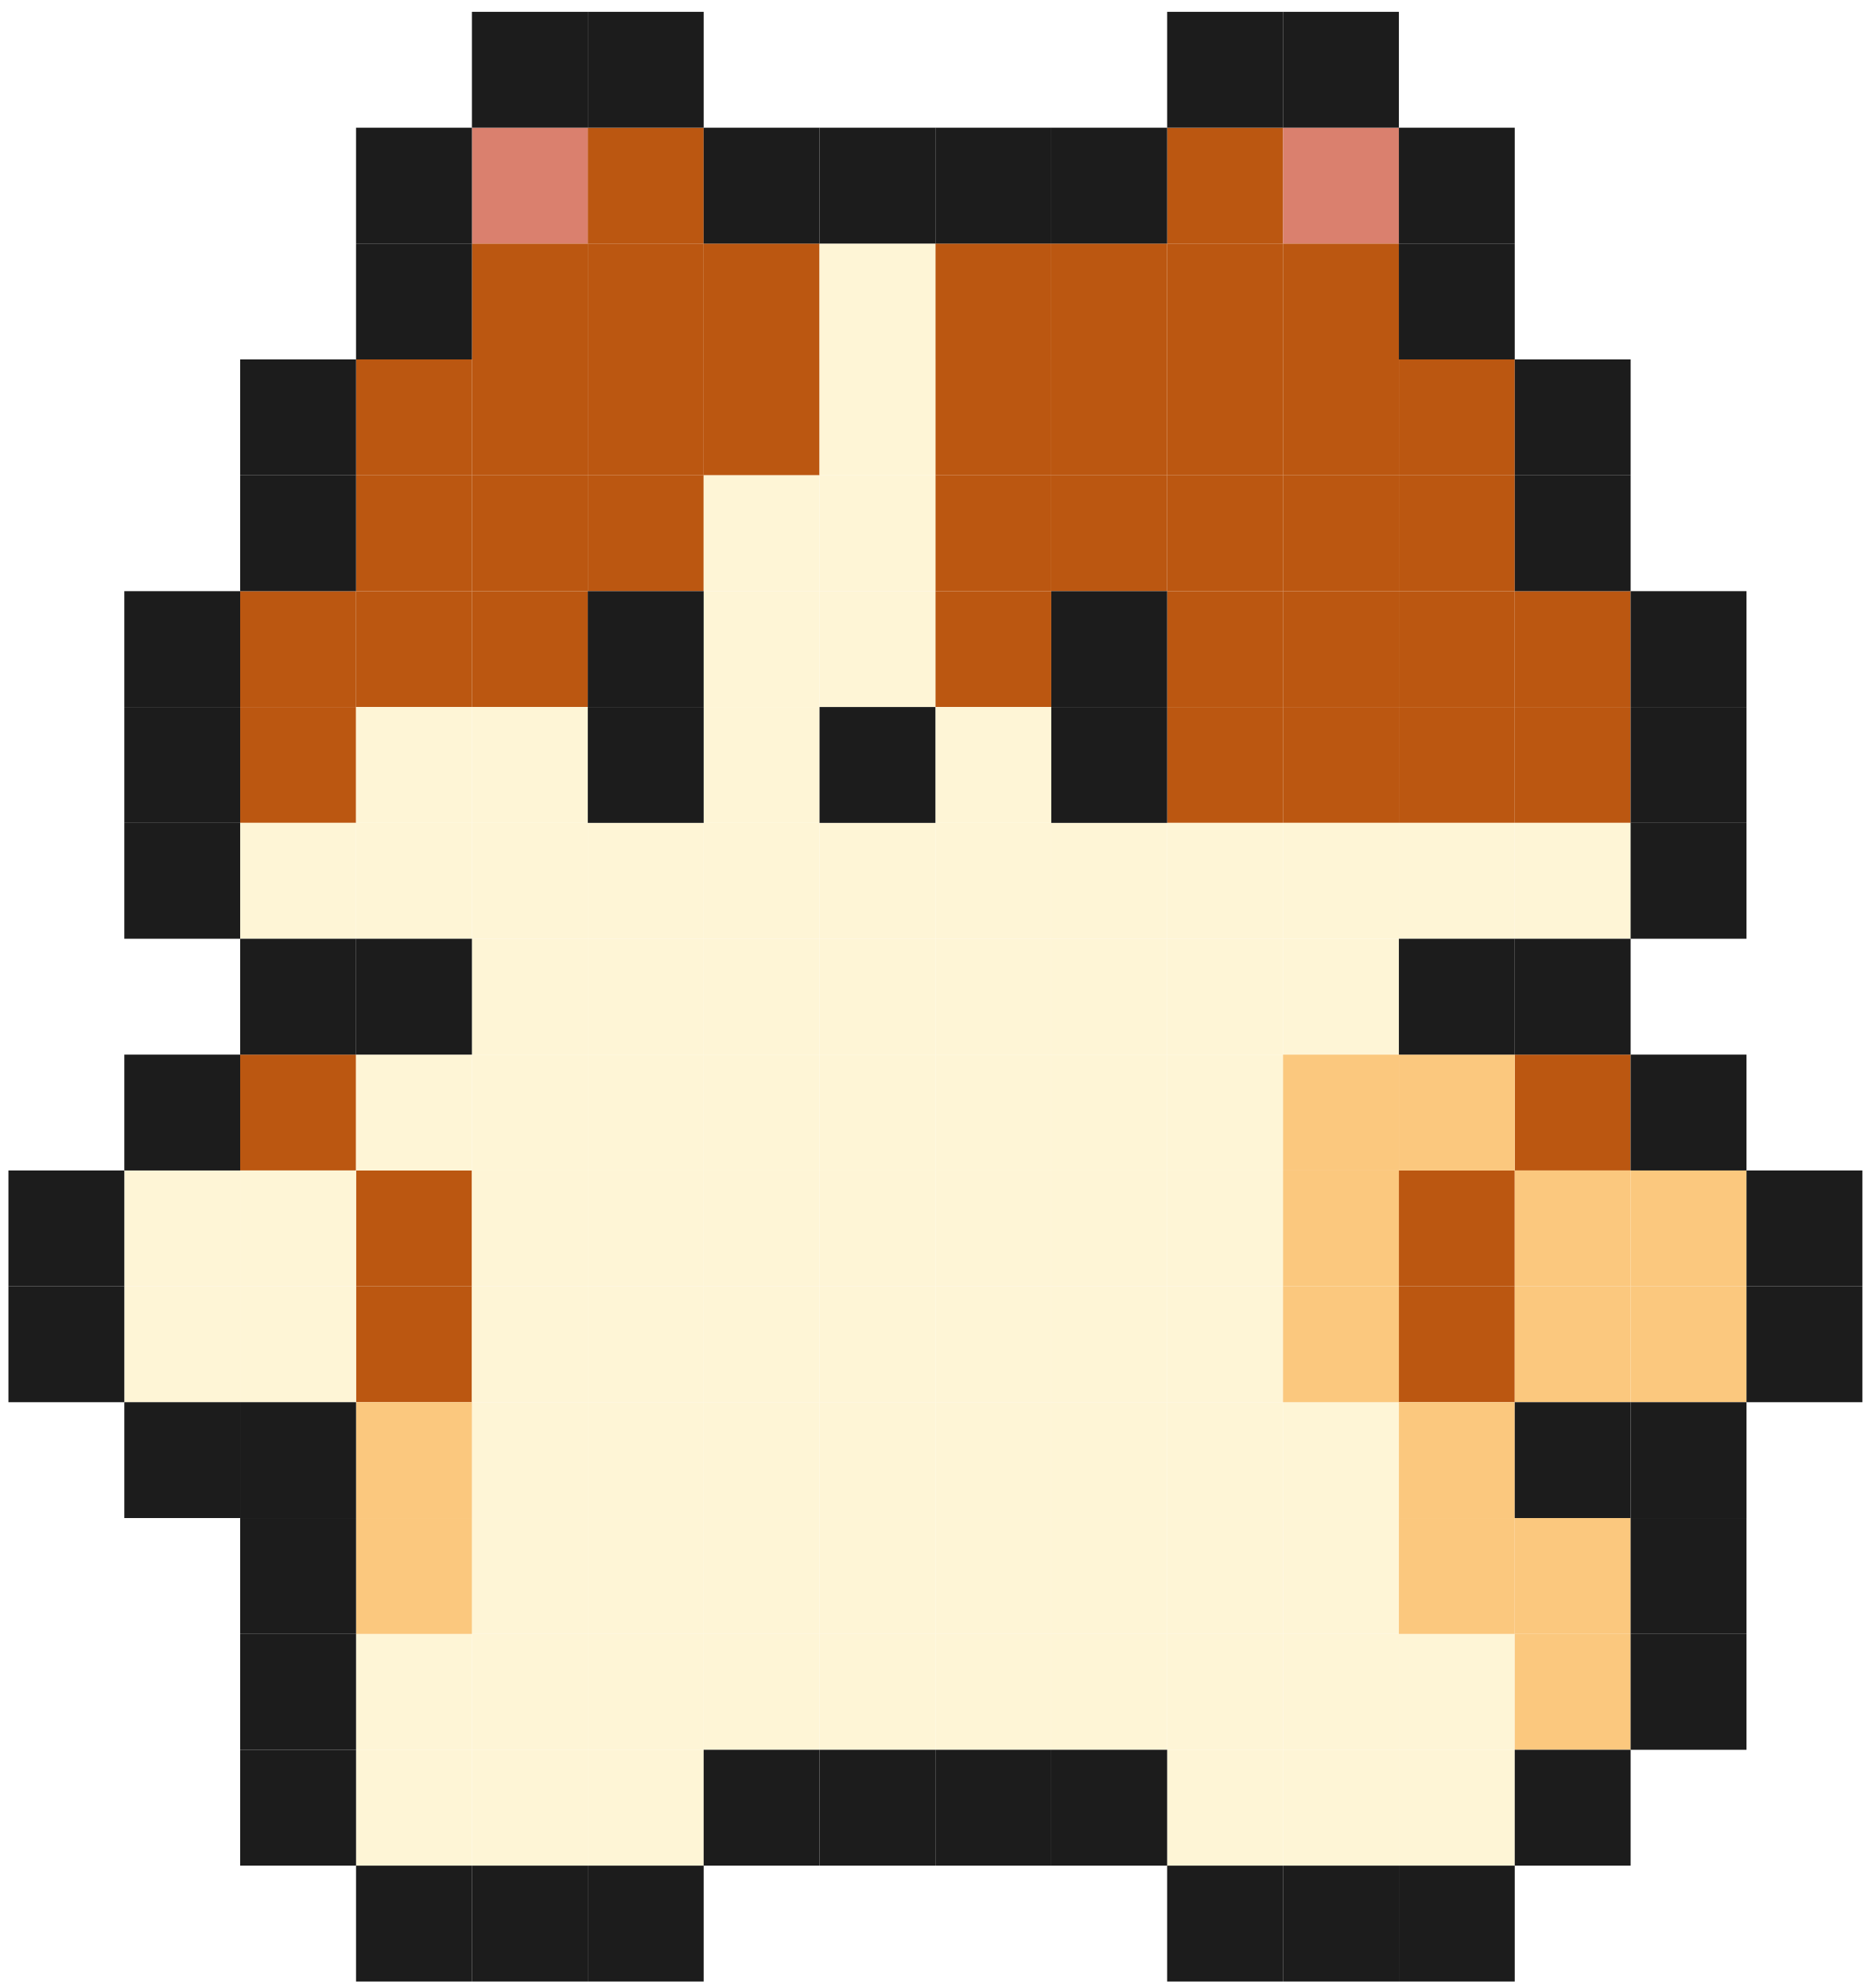
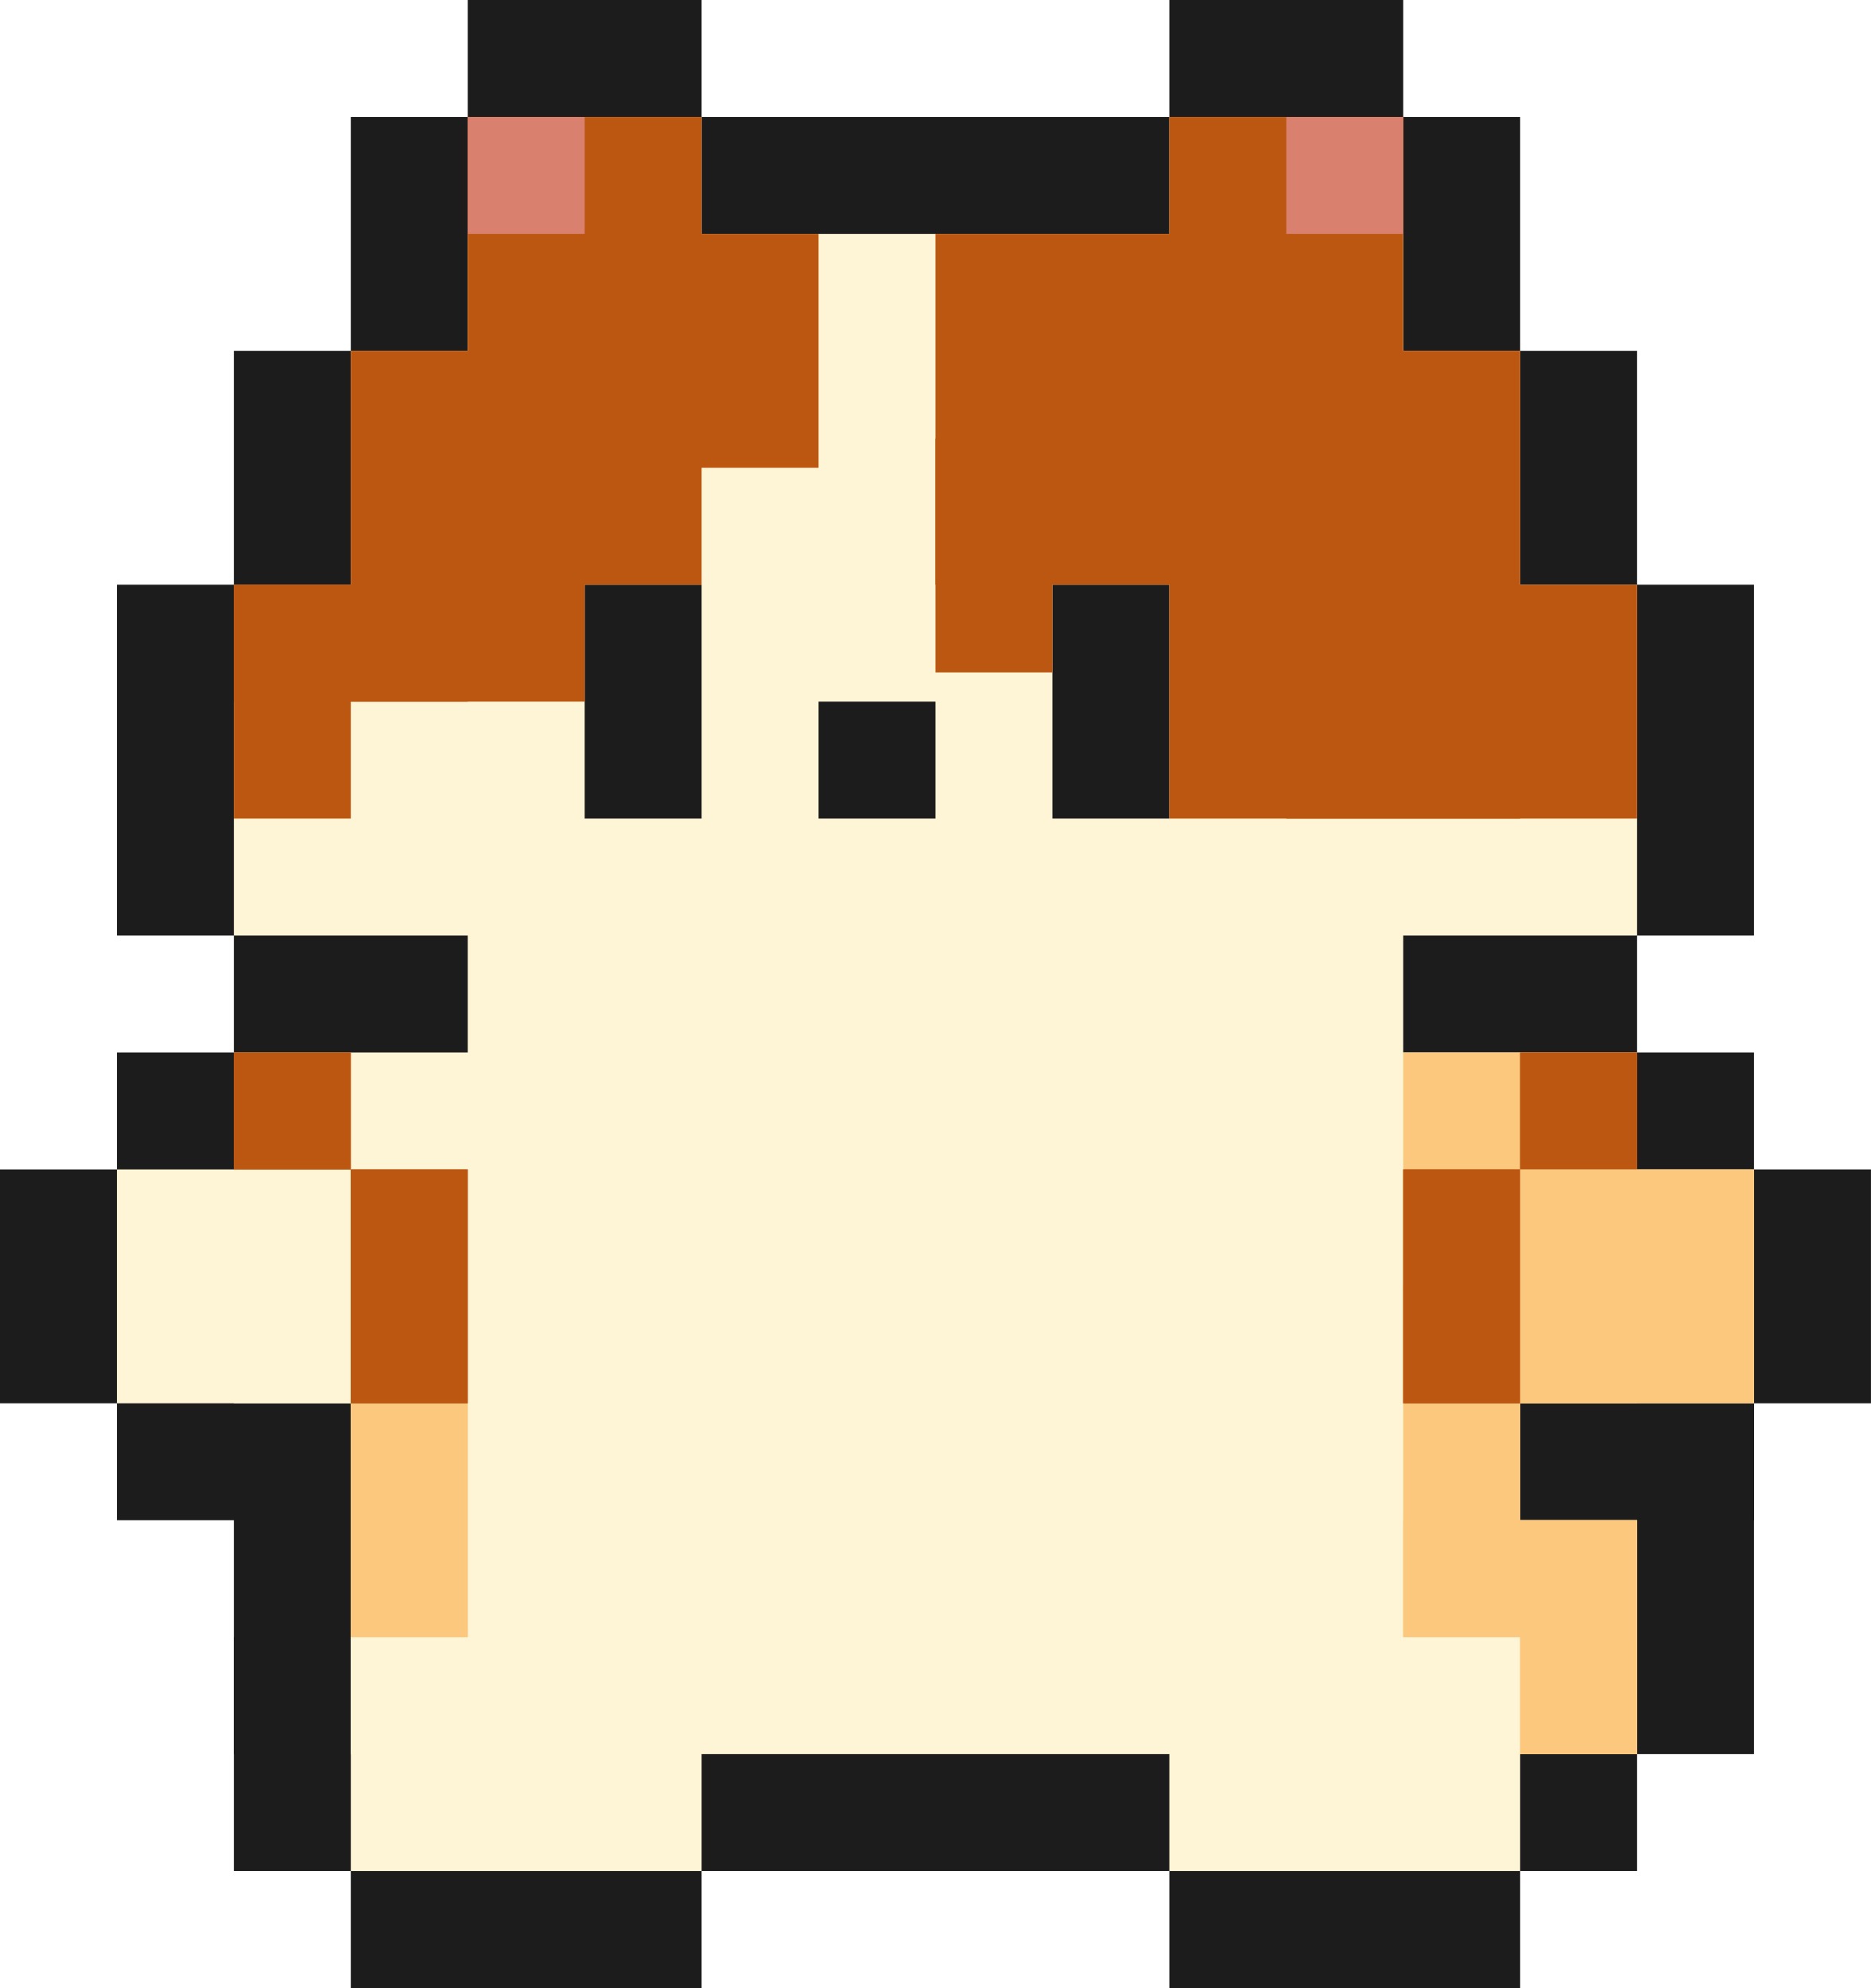
- <svg xmlns="http://www.w3.org/2000/svg" width="133" height="141" viewBox="0 0 133 141" fill="none">
-   <rect x="33.469" y="25.492" width="8.218" height="8.218" transform="rotate(90 33.4689 25.4924)" fill="#BB5711" />
-   <rect x="33.469" y="33.71" width="8.218" height="8.218" transform="rotate(90 33.4689 33.7102)" fill="#BB5711" />
-   <rect x="33.469" y="41.928" width="8.218" height="8.218" transform="rotate(90 33.4689 41.9277)" fill="#BB5711" />
-   <rect x="49.904" y="9.057" width="8.218" height="8.218" transform="rotate(90 49.9043 9.05713)" fill="#BB5711" />
-   <rect x="49.904" y="17.275" width="8.218" height="8.218" transform="rotate(90 49.9043 17.2747)" fill="#BB5711" />
-   <rect x="49.904" y="25.492" width="8.218" height="8.218" transform="rotate(90 49.9043 25.4924)" fill="#BB5711" />
-   <rect x="49.904" y="33.71" width="8.218" height="8.218" transform="rotate(90 49.9043 33.7102)" fill="#BB5711" />
-   <rect x="58.122" y="17.275" width="8.218" height="8.218" transform="rotate(90 58.1219 17.2747)" fill="#BB5711" />
-   <rect x="58.122" y="25.492" width="8.218" height="8.218" transform="rotate(90 58.1219 25.4924)" fill="#BB5711" />
-   <rect x="41.687" y="17.275" width="8.218" height="8.218" transform="rotate(90 41.6865 17.2747)" fill="#BB5711" />
-   <rect x="41.687" y="25.492" width="8.218" height="8.218" transform="rotate(90 41.6865 25.4924)" fill="#BB5711" />
-   <rect x="41.687" y="33.71" width="8.218" height="8.218" transform="rotate(90 41.6865 33.7102)" fill="#BB5711" />
-   <rect x="41.687" y="41.928" width="8.218" height="8.218" transform="rotate(90 41.6865 41.9277)" fill="#BB5711" />
-   <rect x="25.251" y="41.928" width="8.218" height="8.218" transform="rotate(90 25.2512 41.9277)" fill="#BB5711" />
-   <rect x="25.251" y="50.145" width="8.218" height="8.218" transform="rotate(90 25.2512 50.1455)" fill="#BB5711" />
-   <rect x="90.993" y="9.057" width="8.218" height="8.218" transform="rotate(90 90.9927 9.05713)" fill="#BB5711" />
-   <rect x="90.993" y="17.275" width="8.218" height="8.218" transform="rotate(90 90.9927 17.2747)" fill="#BB5711" />
-   <rect x="90.993" y="25.492" width="8.218" height="8.218" transform="rotate(90 90.9927 25.4924)" fill="#BB5711" />
-   <rect x="99.21" y="17.275" width="8.218" height="8.218" transform="rotate(90 99.2102 17.2747)" fill="#BB5711" />
-   <rect x="99.21" y="25.492" width="8.218" height="8.218" transform="rotate(90 99.2102 25.4924)" fill="#BB5711" />
-   <rect x="99.21" y="33.71" width="8.218" height="8.218" transform="rotate(90 99.2102 33.7102)" fill="#BB5711" />
-   <rect x="107.428" y="25.492" width="8.218" height="8.218" transform="rotate(90 107.428 25.4924)" fill="#BB5711" />
-   <rect x="90.993" y="50.145" width="8.218" height="8.218" transform="rotate(90 90.9927 50.1455)" fill="#BB5711" />
-   <rect x="99.21" y="50.145" width="8.218" height="8.218" transform="rotate(90 99.2102 50.1455)" fill="#BB5711" />
-   <rect x="90.993" y="41.928" width="8.218" height="8.218" transform="rotate(90 90.9927 41.9277)" fill="#BB5711" />
-   <rect x="99.21" y="41.928" width="8.218" height="8.218" transform="rotate(90 99.2102 41.9277)" fill="#BB5711" />
-   <rect x="107.428" y="50.145" width="8.218" height="8.218" transform="rotate(90 107.428 50.1455)" fill="#BB5711" />
-   <rect x="74.557" y="33.71" width="8.218" height="8.218" transform="rotate(90 74.5573 33.7102)" fill="#BB5711" />
-   <rect x="74.557" y="41.928" width="8.218" height="8.218" transform="rotate(90 74.5573 41.9277)" fill="#BB5711" />
-   <rect x="82.775" y="33.71" width="8.218" height="8.218" transform="rotate(90 82.7749 33.7102)" fill="#BB5711" />
-   <rect x="90.993" y="33.71" width="8.218" height="8.218" transform="rotate(90 90.9927 33.7102)" fill="#BB5711" />
-   <rect x="74.557" y="17.275" width="8.218" height="8.218" transform="rotate(90 74.5573 17.2747)" fill="#BB5711" />
-   <rect x="82.775" y="17.275" width="8.218" height="8.218" transform="rotate(90 82.7749 17.2747)" fill="#BB5711" />
-   <rect x="82.775" y="25.492" width="8.218" height="8.218" transform="rotate(90 82.7749 25.4924)" fill="#BB5711" />
-   <rect x="74.557" y="25.492" width="8.218" height="8.218" transform="rotate(90 74.5573 25.4924)" fill="#BB5711" />
-   <rect x="107.428" y="33.71" width="8.218" height="8.218" transform="rotate(90 107.428 33.7102)" fill="#BB5711" />
-   <rect x="107.428" y="41.928" width="8.218" height="8.218" transform="rotate(90 107.428 41.9277)" fill="#BB5711" />
-   <rect x="115.646" y="41.928" width="8.218" height="8.218" transform="rotate(90 115.646 41.9277)" fill="#BB5711" />
-   <rect x="115.646" y="50.145" width="8.218" height="8.218" transform="rotate(90 115.646 50.1455)" fill="#BB5711" />
-   <rect x="115.646" y="74.799" width="8.218" height="8.218" transform="rotate(90 115.646 74.7986)" fill="#BB5711" />
-   <rect x="107.428" y="83.016" width="8.218" height="8.218" transform="rotate(90 107.428 83.0161)" fill="#BB5711" />
-   <rect x="107.428" y="91.234" width="8.218" height="8.218" transform="rotate(90 107.428 91.2339)" fill="#BB5711" />
-   <rect x="33.469" y="83.016" width="8.218" height="8.218" transform="rotate(90 33.4689 83.0161)" fill="#BB5711" />
-   <rect x="25.251" y="74.799" width="8.218" height="8.218" transform="rotate(90 25.2512 74.7986)" fill="#BB5711" />
-   <rect x="33.469" y="91.234" width="8.218" height="8.218" transform="rotate(90 33.4689 91.2339)" fill="#BB5711" />
-   <rect x="17.034" y="58.363" width="8.218" height="8.218" fill="#FEF5D6" />
-   <rect x="25.251" y="58.363" width="8.218" height="8.218" fill="#FEF5D6" />
-   <rect x="33.469" y="58.363" width="8.218" height="8.218" fill="#FEF5D6" />
-   <rect x="25.251" y="50.145" width="8.218" height="8.218" fill="#FEF5D6" />
-   <rect x="33.469" y="50.145" width="8.218" height="8.218" fill="#FEF5D6" />
-   <rect x="49.904" y="33.71" width="8.218" height="8.218" fill="#FEF5D6" />
-   <rect x="58.122" y="33.71" width="8.218" height="8.218" fill="#FEF5D6" />
-   <rect x="66.34" y="17.275" width="8.218" height="8.218" transform="rotate(90 66.3396 17.2747)" fill="#FEF5D6" />
-   <rect x="66.34" y="25.492" width="8.218" height="8.218" transform="rotate(90 66.3396 25.4924)" fill="#FEF5D6" />
-   <rect x="66.34" y="41.928" width="8.218" height="8.218" transform="rotate(90 66.3396 41.9277)" fill="#FEF5D6" />
-   <rect x="74.557" y="50.145" width="8.218" height="8.218" transform="rotate(90 74.5573 50.1455)" fill="#FEF5D6" />
-   <rect x="58.122" y="41.928" width="8.218" height="8.218" transform="rotate(90 58.1219 41.9277)" fill="#FEF5D6" />
-   <rect x="58.122" y="50.145" width="8.218" height="8.218" transform="rotate(90 58.1219 50.1455)" fill="#FEF5D6" />
-   <rect x="41.687" y="58.363" width="8.218" height="8.218" fill="#FEF5D6" />
-   <rect x="49.904" y="58.363" width="8.218" height="8.218" fill="#FEF5D6" />
-   <rect x="58.122" y="58.363" width="8.218" height="8.218" fill="#FEF5D6" />
-   <rect x="66.34" y="58.363" width="8.218" height="8.218" fill="#FEF5D6" />
-   <rect x="74.557" y="58.363" width="8.218" height="8.218" fill="#FEF5D6" />
-   <rect x="82.775" y="58.363" width="8.218" height="8.218" fill="#FEF5D6" />
-   <rect x="33.469" y="66.581" width="8.218" height="8.218" fill="#FEF5D6" />
-   <rect x="41.687" y="66.581" width="8.218" height="8.218" fill="#FEF5D6" />
-   <rect x="49.904" y="66.581" width="8.218" height="8.218" fill="#FEF5D6" />
-   <rect x="58.122" y="66.581" width="8.218" height="8.218" fill="#FEF5D6" />
-   <rect x="66.34" y="66.581" width="8.218" height="8.218" fill="#FEF5D6" />
-   <rect x="74.557" y="66.581" width="8.218" height="8.218" fill="#FEF5D6" />
-   <rect x="82.775" y="66.581" width="8.218" height="8.218" fill="#FEF5D6" />
-   <rect x="90.993" y="66.581" width="8.218" height="8.218" fill="#FEF5D6" />
-   <rect x="33.469" y="74.799" width="8.218" height="8.218" fill="#FEF5D6" />
-   <rect x="41.687" y="74.799" width="8.218" height="8.218" fill="#FEF5D6" />
-   <rect x="49.904" y="74.799" width="8.218" height="8.218" fill="#FEF5D6" />
-   <rect x="58.122" y="74.799" width="8.218" height="8.218" fill="#FEF5D6" />
-   <rect x="66.34" y="74.799" width="8.218" height="8.218" fill="#FEF5D6" />
-   <rect x="74.557" y="74.799" width="8.218" height="8.218" fill="#FEF5D6" />
-   <rect x="82.775" y="74.799" width="8.218" height="8.218" fill="#FEF5D6" />
-   <rect x="33.469" y="83.016" width="8.218" height="8.218" fill="#FEF5D6" />
-   <rect x="41.687" y="83.016" width="8.218" height="8.218" fill="#FEF5D6" />
-   <rect x="49.904" y="83.016" width="8.218" height="8.218" fill="#FEF5D6" />
-   <rect x="58.122" y="83.016" width="8.218" height="8.218" fill="#FEF5D6" />
-   <rect x="66.34" y="83.016" width="8.218" height="8.218" fill="#FEF5D6" />
-   <rect x="74.557" y="83.016" width="8.218" height="8.218" fill="#FEF5D6" />
-   <rect x="82.775" y="83.016" width="8.218" height="8.218" fill="#FEF5D6" />
-   <rect x="33.469" y="91.234" width="8.218" height="8.218" fill="#FEF5D6" />
-   <rect x="41.687" y="91.234" width="8.218" height="8.218" fill="#FEF5D6" />
-   <rect x="49.904" y="91.234" width="8.218" height="8.218" fill="#FEF5D6" />
-   <rect x="58.122" y="91.234" width="8.218" height="8.218" fill="#FEF5D6" />
-   <rect x="66.34" y="91.234" width="8.218" height="8.218" fill="#FEF5D6" />
-   <rect x="74.557" y="91.234" width="8.218" height="8.218" fill="#FEF5D6" />
-   <rect x="82.775" y="91.234" width="8.218" height="8.218" fill="#FEF5D6" />
-   <rect x="33.469" y="99.451" width="8.218" height="8.218" fill="#FEF5D6" />
-   <rect x="41.687" y="99.451" width="8.218" height="8.218" fill="#FEF5D6" />
-   <rect x="49.904" y="99.451" width="8.218" height="8.218" fill="#FEF5D6" />
-   <rect x="58.122" y="99.451" width="8.218" height="8.218" fill="#FEF5D6" />
-   <rect x="66.34" y="99.451" width="8.218" height="8.218" fill="#FEF5D6" />
-   <rect x="74.557" y="99.451" width="8.218" height="8.218" fill="#FEF5D6" />
-   <rect x="82.775" y="99.451" width="8.218" height="8.218" fill="#FEF5D6" />
-   <rect x="33.469" y="107.669" width="8.218" height="8.218" fill="#FEF5D6" />
-   <rect x="41.687" y="107.669" width="8.218" height="8.218" fill="#FEF5D6" />
-   <rect x="49.904" y="107.669" width="8.218" height="8.218" fill="#FEF5D6" />
-   <rect x="58.122" y="107.669" width="8.218" height="8.218" fill="#FEF5D6" />
-   <rect x="66.34" y="107.669" width="8.218" height="8.218" fill="#FEF5D6" />
-   <rect x="90.993" y="99.451" width="8.218" height="8.218" fill="#FEF5D6" />
-   <rect x="90.993" y="107.669" width="8.218" height="8.218" fill="#FEF5D6" />
-   <rect x="90.993" y="115.887" width="8.218" height="8.218" fill="#FEF5D6" />
-   <rect x="74.557" y="107.669" width="8.218" height="8.218" fill="#FEF5D6" />
-   <rect x="82.775" y="107.669" width="8.218" height="8.218" fill="#FEF5D6" />
-   <rect x="33.469" y="115.887" width="8.218" height="8.218" fill="#FEF5D6" />
-   <rect x="41.687" y="115.887" width="8.218" height="8.218" fill="#FEF5D6" />
-   <rect x="49.904" y="115.887" width="8.218" height="8.218" fill="#FEF5D6" />
-   <rect x="25.251" y="115.887" width="8.218" height="8.218" fill="#FEF5D6" />
-   <rect x="25.251" y="124.104" width="8.218" height="8.218" fill="#FEF5D6" />
-   <rect x="33.469" y="124.104" width="8.218" height="8.218" fill="#FEF5D6" />
-   <rect x="41.687" y="124.104" width="8.218" height="8.218" fill="#FEF5D6" />
-   <rect x="58.122" y="115.887" width="8.218" height="8.218" fill="#FEF5D6" />
-   <rect x="66.34" y="115.887" width="8.218" height="8.218" fill="#FEF5D6" />
-   <rect x="74.557" y="115.887" width="8.218" height="8.218" fill="#FEF5D6" />
-   <rect x="82.775" y="115.887" width="8.218" height="8.218" fill="#FEF5D6" />
-   <rect x="99.21" y="115.887" width="8.218" height="8.218" fill="#FEF5D6" />
-   <rect x="82.775" y="124.104" width="8.218" height="8.218" fill="#FEF5D6" />
-   <rect x="90.993" y="124.104" width="8.218" height="8.218" fill="#FEF5D6" />
-   <rect x="99.21" y="124.104" width="8.218" height="8.218" fill="#FEF5D6" />
-   <rect x="90.993" y="58.363" width="8.218" height="8.218" fill="#FEF5D6" />
-   <rect x="99.21" y="58.363" width="8.218" height="8.218" fill="#FEF5D6" />
-   <rect x="107.428" y="58.363" width="8.218" height="8.218" fill="#FEF5D6" />
-   <rect x="8.816" y="83.016" width="8.218" height="8.218" fill="#FEF5D6" />
-   <rect x="17.034" y="83.016" width="8.218" height="8.218" fill="#FEF5D6" />
-   <rect x="8.816" y="91.234" width="8.218" height="8.218" fill="#FEF5D6" />
-   <rect x="17.034" y="91.234" width="8.218" height="8.218" fill="#FEF5D6" />
-   <rect x="33.469" y="74.799" width="8.218" height="8.218" transform="rotate(90 33.4689 74.7986)" fill="#FEF5D6" />
-   <rect x="107.428" y="83.016" width="8.218" height="8.218" fill="#FBC87E" />
-   <rect x="115.646" y="83.016" width="8.218" height="8.218" fill="#FBC87E" />
-   <rect x="107.428" y="91.234" width="8.218" height="8.218" fill="#FBC87E" />
-   <rect x="115.646" y="91.234" width="8.218" height="8.218" fill="#FBC87E" />
-   <rect x="90.993" y="74.799" width="8.218" height="8.218" fill="#FBC87E" />
-   <rect x="99.21" y="74.799" width="8.218" height="8.218" fill="#FBC87E" />
-   <rect x="99.21" y="107.669" width="8.218" height="8.218" fill="#FBC87E" />
-   <rect x="107.428" y="107.669" width="8.218" height="8.218" fill="#FBC87E" />
-   <rect x="33.469" y="99.451" width="8.218" height="8.218" transform="rotate(90 33.4689 99.4514)" fill="#FBC87E" />
-   <rect x="33.469" y="107.669" width="8.218" height="8.218" transform="rotate(90 33.4689 107.669)" fill="#FBC87E" />
-   <rect x="99.21" y="83.016" width="8.218" height="8.218" transform="rotate(90 99.2102 83.0161)" fill="#FBC87E" />
-   <rect x="99.21" y="91.234" width="8.218" height="8.218" transform="rotate(90 99.2102 91.2339)" fill="#FBC87E" />
-   <rect x="115.646" y="115.887" width="8.218" height="8.218" transform="rotate(90 115.646 115.887)" fill="#FBC87E" />
-   <rect x="107.428" y="99.451" width="8.218" height="8.218" transform="rotate(90 107.428 99.4514)" fill="#FBC87E" />
-   <rect x="33.469" y="9.057" width="8.218" height="8.218" fill="#DA806E" />
-   <rect x="90.993" y="9.057" width="8.218" height="8.218" fill="#DA806E" />
-   <rect x="33.469" y="0.839" width="8.218" height="8.218" fill="#1C1C1C" />
-   <rect x="107.428" y="124.104" width="8.218" height="8.218" fill="#1C1C1C" />
-   <rect x="8.816" y="74.799" width="8.218" height="8.218" fill="#1C1C1C" />
-   <rect x="41.687" y="0.839" width="8.218" height="8.218" fill="#1C1C1C" />
-   <rect x="49.904" y="9.057" width="8.218" height="8.218" fill="#1C1C1C" />
-   <rect x="58.122" y="9.057" width="8.218" height="8.218" fill="#1C1C1C" />
-   <rect x="17.034" y="66.581" width="8.218" height="8.218" fill="#1C1C1C" />
-   <rect x="25.251" y="66.581" width="8.218" height="8.218" fill="#1C1C1C" />
-   <rect x="8.816" y="99.451" width="8.218" height="8.218" fill="#1C1C1C" />
-   <rect x="17.034" y="99.451" width="8.218" height="8.218" fill="#1C1C1C" />
-   <rect x="107.428" y="99.451" width="8.218" height="8.218" fill="#1C1C1C" />
-   <rect x="115.646" y="99.451" width="8.218" height="8.218" fill="#1C1C1C" />
-   <rect x="99.21" y="66.581" width="8.218" height="8.218" fill="#1C1C1C" />
-   <rect x="107.428" y="66.581" width="8.218" height="8.218" fill="#1C1C1C" />
-   <rect x="66.34" y="9.057" width="8.218" height="8.218" fill="#1C1C1C" />
-   <rect x="74.557" y="9.057" width="8.218" height="8.218" fill="#1C1C1C" />
-   <rect x="82.775" y="0.839" width="8.218" height="8.218" fill="#1C1C1C" />
-   <rect x="90.993" y="0.839" width="8.218" height="8.218" fill="#1C1C1C" />
-   <rect x="107.428" y="9.057" width="8.218" height="8.218" transform="rotate(90 107.428 9.05713)" fill="#1C1C1C" />
-   <rect x="107.428" y="17.275" width="8.218" height="8.218" transform="rotate(90 107.428 17.2747)" fill="#1C1C1C" />
-   <rect x="49.904" y="41.928" width="8.218" height="8.218" transform="rotate(90 49.9043 41.9277)" fill="#1C1C1C" />
-   <rect x="49.904" y="50.145" width="8.218" height="8.218" transform="rotate(90 49.9043 50.1455)" fill="#1C1C1C" />
-   <rect x="82.775" y="41.928" width="8.218" height="8.218" transform="rotate(90 82.7749 41.9277)" fill="#1C1C1C" />
-   <rect x="82.775" y="50.145" width="8.218" height="8.218" transform="rotate(90 82.7749 50.1455)" fill="#1C1C1C" />
-   <rect x="66.34" y="50.145" width="8.218" height="8.218" transform="rotate(90 66.3396 50.1455)" fill="#1C1C1C" />
-   <rect x="33.469" y="9.057" width="8.218" height="8.218" transform="rotate(90 33.4689 9.05713)" fill="#1C1C1C" />
-   <rect x="33.469" y="17.275" width="8.218" height="8.218" transform="rotate(90 33.4689 17.2747)" fill="#1C1C1C" />
-   <rect x="8.816" y="83.016" width="8.218" height="8.218" transform="rotate(90 8.81592 83.0161)" fill="#1C1C1C" />
-   <rect x="8.816" y="91.234" width="8.218" height="8.218" transform="rotate(90 8.81592 91.2339)" fill="#1C1C1C" />
-   <rect width="8.218" height="8.218" transform="matrix(-1 0 0 1 123.863 74.7986)" fill="#1C1C1C" />
-   <rect width="8.218" height="8.218" transform="matrix(0 1 1 0 123.863 83.0161)" fill="#1C1C1C" />
-   <rect width="8.218" height="8.218" transform="matrix(0 1 1 0 123.863 91.2339)" fill="#1C1C1C" />
-   <rect x="25.251" y="25.492" width="8.218" height="8.218" transform="rotate(90 25.2512 25.4924)" fill="#1C1C1C" />
-   <rect x="25.251" y="33.71" width="8.218" height="8.218" transform="rotate(90 25.2512 33.7102)" fill="#1C1C1C" />
-   <rect x="115.646" y="25.492" width="8.218" height="8.218" transform="rotate(90 115.646 25.4924)" fill="#1C1C1C" />
-   <rect x="115.646" y="33.71" width="8.218" height="8.218" transform="rotate(90 115.646 33.7102)" fill="#1C1C1C" />
-   <rect x="123.863" y="58.363" width="8.218" height="8.218" transform="rotate(90 123.863 58.363)" fill="#1C1C1C" />
-   <rect x="123.863" y="41.928" width="8.218" height="8.218" transform="rotate(90 123.863 41.9277)" fill="#1C1C1C" />
-   <rect x="123.863" y="50.145" width="8.218" height="8.218" transform="rotate(90 123.863 50.1455)" fill="#1C1C1C" />
-   <rect x="123.863" y="115.887" width="8.218" height="8.218" transform="rotate(90 123.863 115.887)" fill="#1C1C1C" />
-   <rect x="123.863" y="107.669" width="8.218" height="8.218" transform="rotate(90 123.863 107.669)" fill="#1C1C1C" />
-   <rect x="17.034" y="58.363" width="8.218" height="8.218" transform="rotate(90 17.0336 58.363)" fill="#1C1C1C" />
-   <rect x="17.034" y="41.928" width="8.218" height="8.218" transform="rotate(90 17.0336 41.9277)" fill="#1C1C1C" />
-   <rect x="17.034" y="50.145" width="8.218" height="8.218" transform="rotate(90 17.0336 50.1455)" fill="#1C1C1C" />
-   <rect x="90.993" y="140.54" width="8.218" height="8.218" transform="rotate(180 90.9927 140.54)" fill="#1C1C1C" />
-   <rect x="107.428" y="140.54" width="8.218" height="8.218" transform="rotate(180 107.428 140.54)" fill="#1C1C1C" />
-   <rect x="99.21" y="140.54" width="8.218" height="8.218" transform="rotate(180 99.2102 140.54)" fill="#1C1C1C" />
-   <rect x="33.469" y="140.54" width="8.218" height="8.218" transform="rotate(180 33.4689 140.54)" fill="#1C1C1C" />
-   <rect x="49.904" y="140.54" width="8.218" height="8.218" transform="rotate(180 49.9043 140.54)" fill="#1C1C1C" />
-   <rect x="41.687" y="140.54" width="8.218" height="8.218" transform="rotate(180 41.6865 140.54)" fill="#1C1C1C" />
-   <rect x="66.34" y="132.322" width="8.218" height="8.218" transform="rotate(180 66.3396 132.322)" fill="#1C1C1C" />
-   <rect x="58.122" y="132.322" width="8.218" height="8.218" transform="rotate(180 58.1219 132.322)" fill="#1C1C1C" />
-   <rect x="82.775" y="132.322" width="8.218" height="8.218" transform="rotate(180 82.7749 132.322)" fill="#1C1C1C" />
-   <rect x="74.557" y="132.322" width="8.218" height="8.218" transform="rotate(180 74.5573 132.322)" fill="#1C1C1C" />
-   <rect x="17.034" y="124.104" width="8.218" height="8.218" transform="rotate(-90 17.0336 124.104)" fill="#1C1C1C" />
-   <rect x="17.034" y="115.887" width="8.218" height="8.218" transform="rotate(-90 17.0336 115.887)" fill="#1C1C1C" />
-   <rect x="17.034" y="132.322" width="8.218" height="8.218" transform="rotate(-90 17.0336 132.322)" fill="#1C1C1C" />
+ <svg xmlns="http://www.w3.org/2000/svg" width="128" height="136" viewBox="0 0 128 136" fill="none">
+   <rect x="32" width="16" height="16" fill="#1C1C1C" />
+   <rect x="24" y="8" width="80" height="24" fill="#1C1C1C" />
+   <rect x="16" y="24" width="96" height="24" fill="#1C1C1C" />
+   <rect x="16" y="56" width="96" height="24" fill="#1C1C1C" />
+   <rect x="16" y="96" width="104" height="24" fill="#1C1C1C" />
+   <rect x="16" y="112" width="96" height="16" fill="#1C1C1C" />
+   <rect x="24" y="120" width="24" height="16" fill="#1C1C1C" />
+   <rect x="80" y="120" width="24" height="16" fill="#1C1C1C" />
+   <rect x="8" y="40" width="112" height="24" fill="#1C1C1C" />
+   <rect x="8" y="72" width="112" height="32" fill="#1C1C1C" />
+   <rect y="80" width="128" height="16" fill="#1C1C1C" />
+   <rect x="80" width="16" height="16" fill="#1C1C1C" />
+   <rect x="32" y="8" width="16" height="16" fill="#FEF5D6" />
+   <rect x="8" y="80" width="16" height="16" fill="#FEF5D6" />
+   <rect x="104" y="80" width="16" height="16" fill="#FEF5D6" />
+   <rect x="96" y="104" width="16" height="16" fill="#FEF5D6" />
+   <rect x="80" y="112" width="24" height="16" fill="#FEF5D6" />
+   <rect x="24" y="112" width="24" height="16" fill="#FEF5D6" />
+   <rect x="32" y="60" width="64" height="16" fill="#FEF5D6" />
+   <rect x="32" y="16" width="64" height="16" fill="#FEF5D6" />
+   <rect x="24" y="24" width="80" height="24" fill="#FEF5D6" />
+   <rect x="16" y="40" width="96" height="24" fill="#FEF5D6" />
+   <rect x="16" y="72" width="96" height="24" fill="#FEF5D6" />
+   <rect x="24" y="88" width="80" height="32" fill="#FEF5D6" />
+   <rect x="80" y="8" width="16" height="16" fill="#FEF5D6" />
+   <rect x="80" y="40" width="16" height="8" transform="rotate(90 80 40)" fill="#1C1C1C" />
+   <rect x="48" y="40" width="16" height="8" transform="rotate(90 48 40)" fill="#1C1C1C" />
+   <rect x="64" y="48" width="8" height="8" transform="rotate(90 64 48)" fill="#1C1C1C" />
+   <rect x="80" y="8" width="16" height="48" fill="#BB5711" />
+   <rect x="88" y="24" width="16" height="32" fill="#BB5711" />
+   <rect x="96" y="40" width="16" height="16" fill="#BB5711" />
+   <rect x="64" y="16" width="24" height="24" fill="#BB5711" />
+   <rect x="32" y="8" width="16" height="32" fill="#BB5711" />
+   <rect x="24" y="24" width="16" height="24" fill="#BB5711" />
+   <rect x="64" y="30" width="8" height="16" fill="#BB5711" />
+   <rect x="40" y="16" width="16" height="16" fill="#BB5711" />
+   <rect x="96" y="72" width="16" height="24" fill="#FBC87E" />
+   <rect x="96" y="88" width="8" height="24" fill="#FBC87E" />
+   <path d="M104 104H112V120H104V104Z" fill="#FBC87E" />
+   <path d="M104 104H112V120H104V104Z" fill="#FBC87E" />
+   <path d="M24 96H32V112H24V96Z" fill="#FBC87E" />
+   <path d="M24 96H32V112H24V96Z" fill="#FBC87E" />
+   <path d="M24 80H32V96H24V80Z" fill="#BB5711" />
+   <path d="M24 80H32V96H24V80Z" fill="#BB5711" />
+   <path d="M16 72H24V80H16V72Z" fill="#BB5711" />
+   <path d="M16 72H24V80H16V72Z" fill="#BB5711" />
+   <path d="M104 80H96V96H104V80Z" fill="#BB5711" />
+   <path d="M104 80H96V96H104V80Z" fill="#BB5711" />
+   <path d="M112 72H104V80H112V72Z" fill="#BB5711" />
+   <path d="M112 72H104V80H112V72Z" fill="#BB5711" />
+   <rect x="96" y="104" width="16" height="8" fill="#FBC87E" />
+   <rect x="104" y="80" width="16" height="16" fill="#FBC87E" />
+   <rect x="16" y="40" width="8" height="16" fill="#BB5711" />
+   <rect x="16" y="40" width="16" height="8" fill="#BB5711" />
+   <rect x="32" y="8" width="8" height="8" fill="#DA806E" />
+   <rect x="88" y="8" width="8" height="8" fill="#DA806E" />
</svg>
